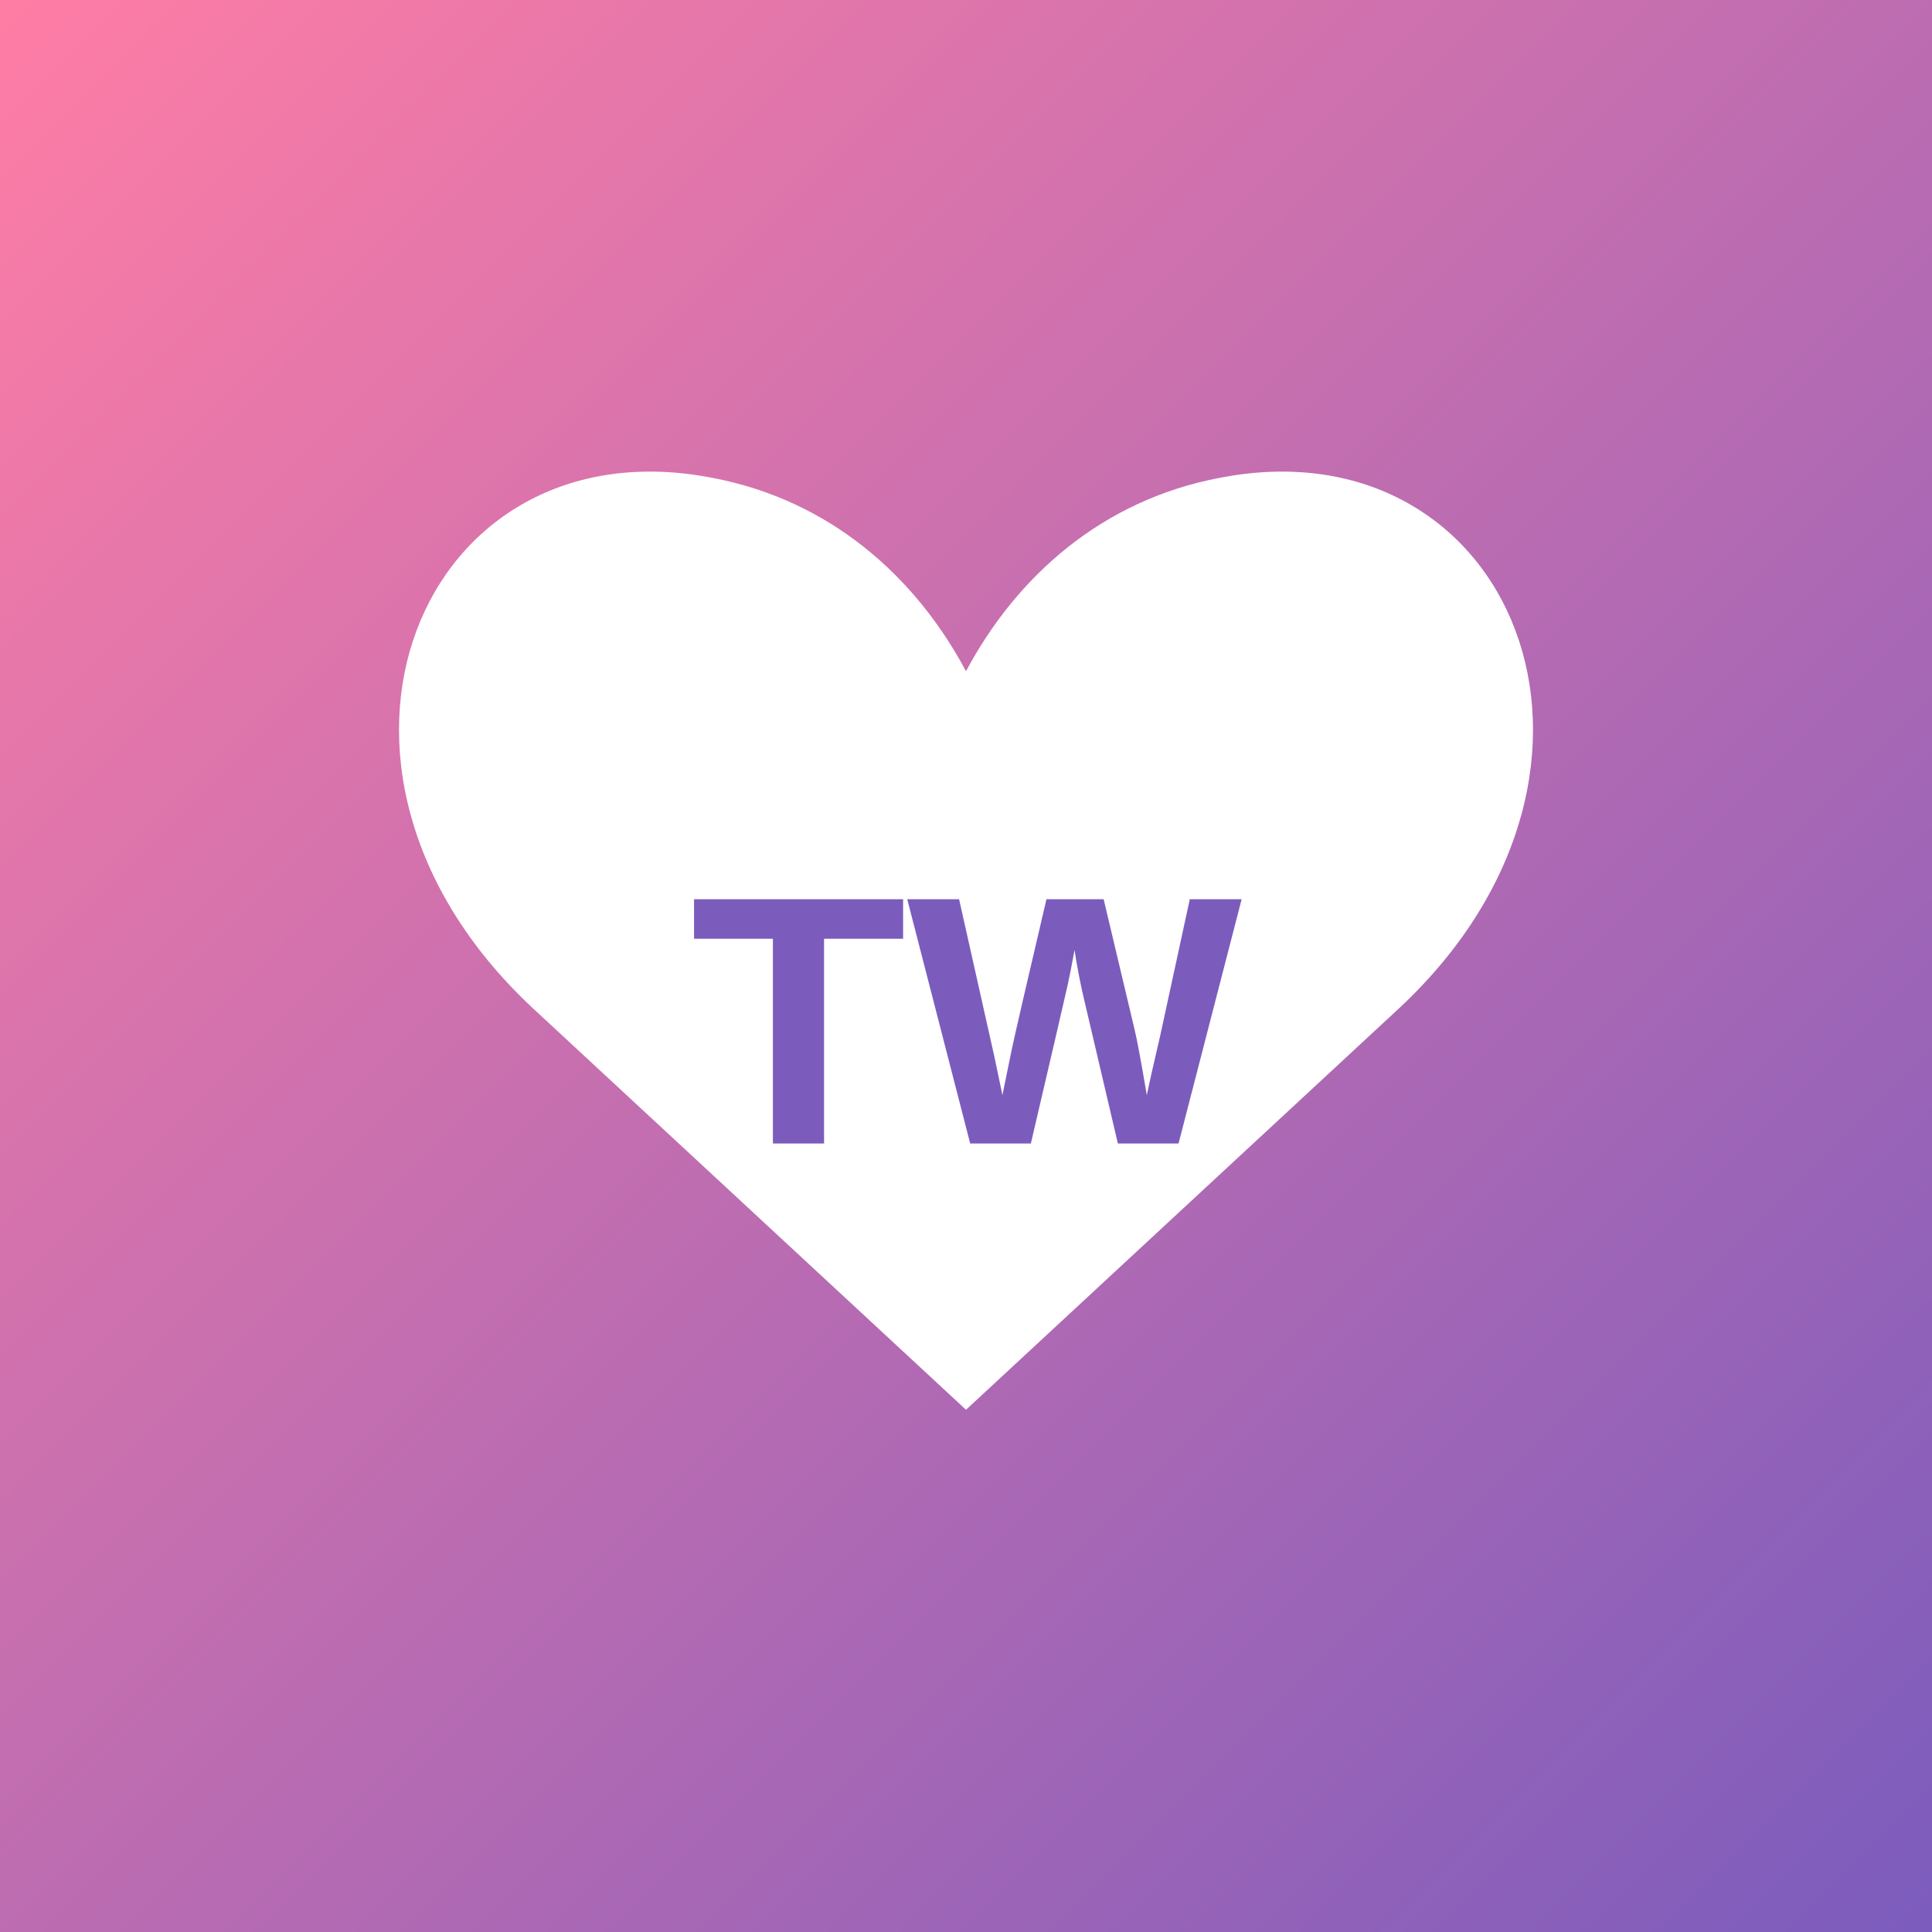
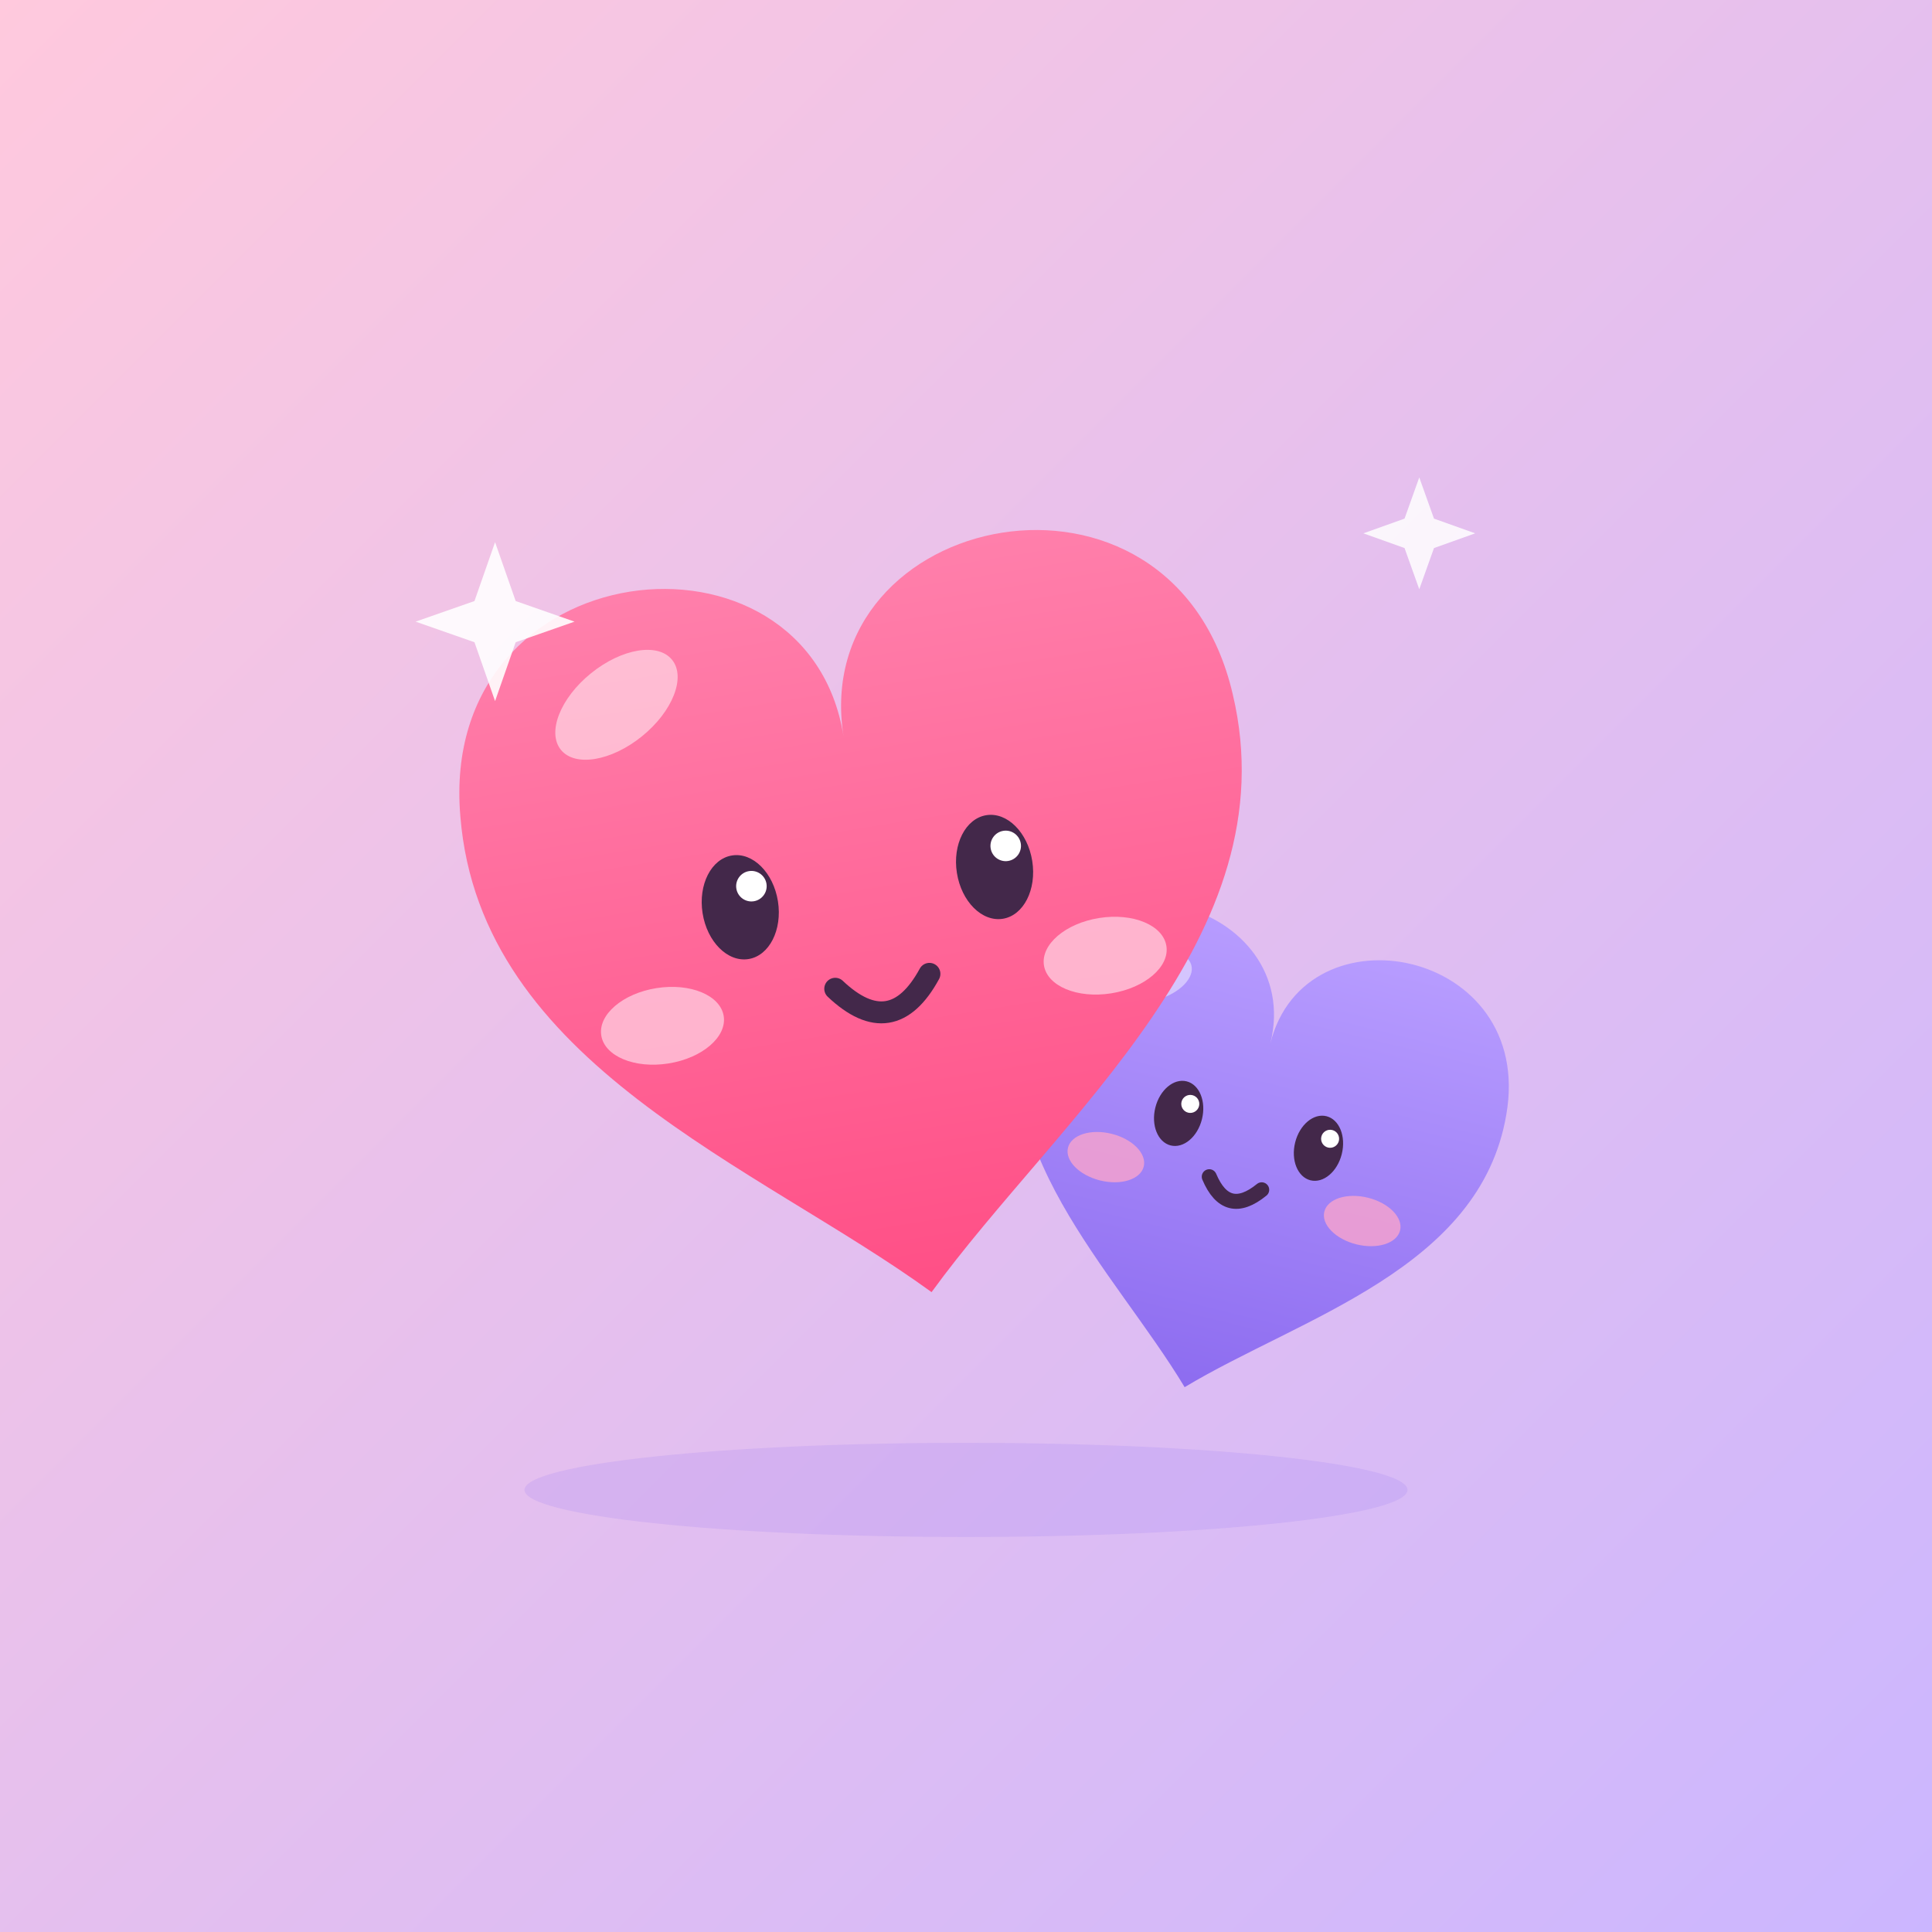
<svg xmlns="http://www.w3.org/2000/svg" viewBox="0 0 512 512">
  <defs>
-     <linearGradient id="g" x1="0" y1="0" x2="1" y2="1">
-       <stop stop-color="#ff7da5" />
-       <stop offset="1" stop-color="#7b5cbd" />
+     <linearGradient id="bg" x1="0" y1="0" x2="1" y2="1">
+       <stop offset="0" stop-color="#ffc9dd" />
+       <stop offset="1" stop-color="#cbb6ff" />
    </linearGradient>
+     <linearGradient id="pink" x1="0" y1="0" x2="0" y2="1">
+       <stop offset="0" stop-color="#ff7fab" />
+       <stop offset="1" stop-color="#ff4f86" />
+     </linearGradient>
+     <linearGradient id="lilac" x1="0" y1="0" x2="0" y2="1">
+       <stop offset="0" stop-color="#b79cff" />
+       <stop offset="1" stop-color="#8d6cf0" />
+     </linearGradient>
+     <path id="heart" d="M0 -30C0 -78 -78 -82 -82 -26C-86 26 -32 56 0 88C32 56 86 26 82 -26C78 -82 0 -78 0 -30Z" />
  </defs>
-   <rect width="512" height="512" fill="url(#g)" />
-   <g transform="translate(256 256) scale(.84) translate(-256 -250)">
-     <path d="M256 390 119 263C38 187 84 78 176 96c37 7 64 31 80 61 16-30 43-54 80-61 92-18 138 91 57 167L256 390Z" fill="#fff" />
-     <text x="256" y="306" text-anchor="middle" fill="#7b5cbd" font-family="Arial, sans-serif" font-size="112" font-weight="700">TW</text>
+   <rect width="512" height="512" fill="url(#bg)" />
+   <g transform="translate(256 256) scale(.78) translate(-256 -262)">
+     <ellipse cx="256" cy="440" rx="150" ry="16" fill="#8d6cf0" opacity=".16" />
+     <g transform="translate(352 318) rotate(14) scale(1.02)">
+       <use href="#heart" fill="url(#lilac)" />
+       <ellipse cx="-44" cy="-42" rx="14" ry="8" fill="#fff" opacity=".45" transform="rotate(-30 -44 -42)" />
+       <ellipse cx="-24" cy="0" rx="8" ry="11" fill="#43284a" />
+       <ellipse cx="24" cy="0" rx="8" ry="11" fill="#43284a" />
+       <circle cx="-21" cy="-4" r="3" fill="#fff" />
+       <circle cx="27" cy="-4" r="3" fill="#fff" />
+       <ellipse cx="-44" cy="20" rx="13" ry="8" fill="#ffa6c9" opacity=".75" />
+       <ellipse cx="44" cy="20" rx="13" ry="8" fill="#ffa6c9" opacity=".75" />
+       <path d="M-9 18Q0 30 9 18" fill="none" stroke="#43284a" stroke-width="5" stroke-linecap="round" />
+     </g>
+     <g transform="translate(222 232) rotate(-9) scale(1.62)">
+       <use href="#heart" fill="url(#pink)" />
+       <ellipse cx="-46" cy="-44" rx="15" ry="8.5" fill="#fff" opacity=".5" transform="rotate(-30 -46 -44)" />
+       <ellipse cx="-27" cy="2" rx="8" ry="11" fill="#43284a" />
+       <ellipse cx="27" cy="2" rx="8" ry="11" fill="#43284a" />
+       <circle cx="-24" cy="-2" r="3.2" fill="#fff" />
+       <circle cx="30" cy="-2" r="3.2" fill="#fff" />
+       <ellipse cx="-47" cy="24" rx="13" ry="8" fill="#ffc2d8" opacity=".85" />
+       <ellipse cx="47" cy="24" rx="13" ry="8" fill="#ffc2d8" opacity=".85" />
+       <path d="M-10 22Q0 35 10 22" fill="none" stroke="#43284a" stroke-width="4.6" stroke-linecap="round" />
+     </g>
+     <path d="M96 118l7 20 20 7-20 7-7 20-7-20-20-7 20-7Z" fill="#fff" opacity=".9" />
+     <path d="M410 96l5 14 14 5-14 5-5 14-5-14-14-5 14-5Z" fill="#fff" opacity=".85" />
  </g>
</svg>
